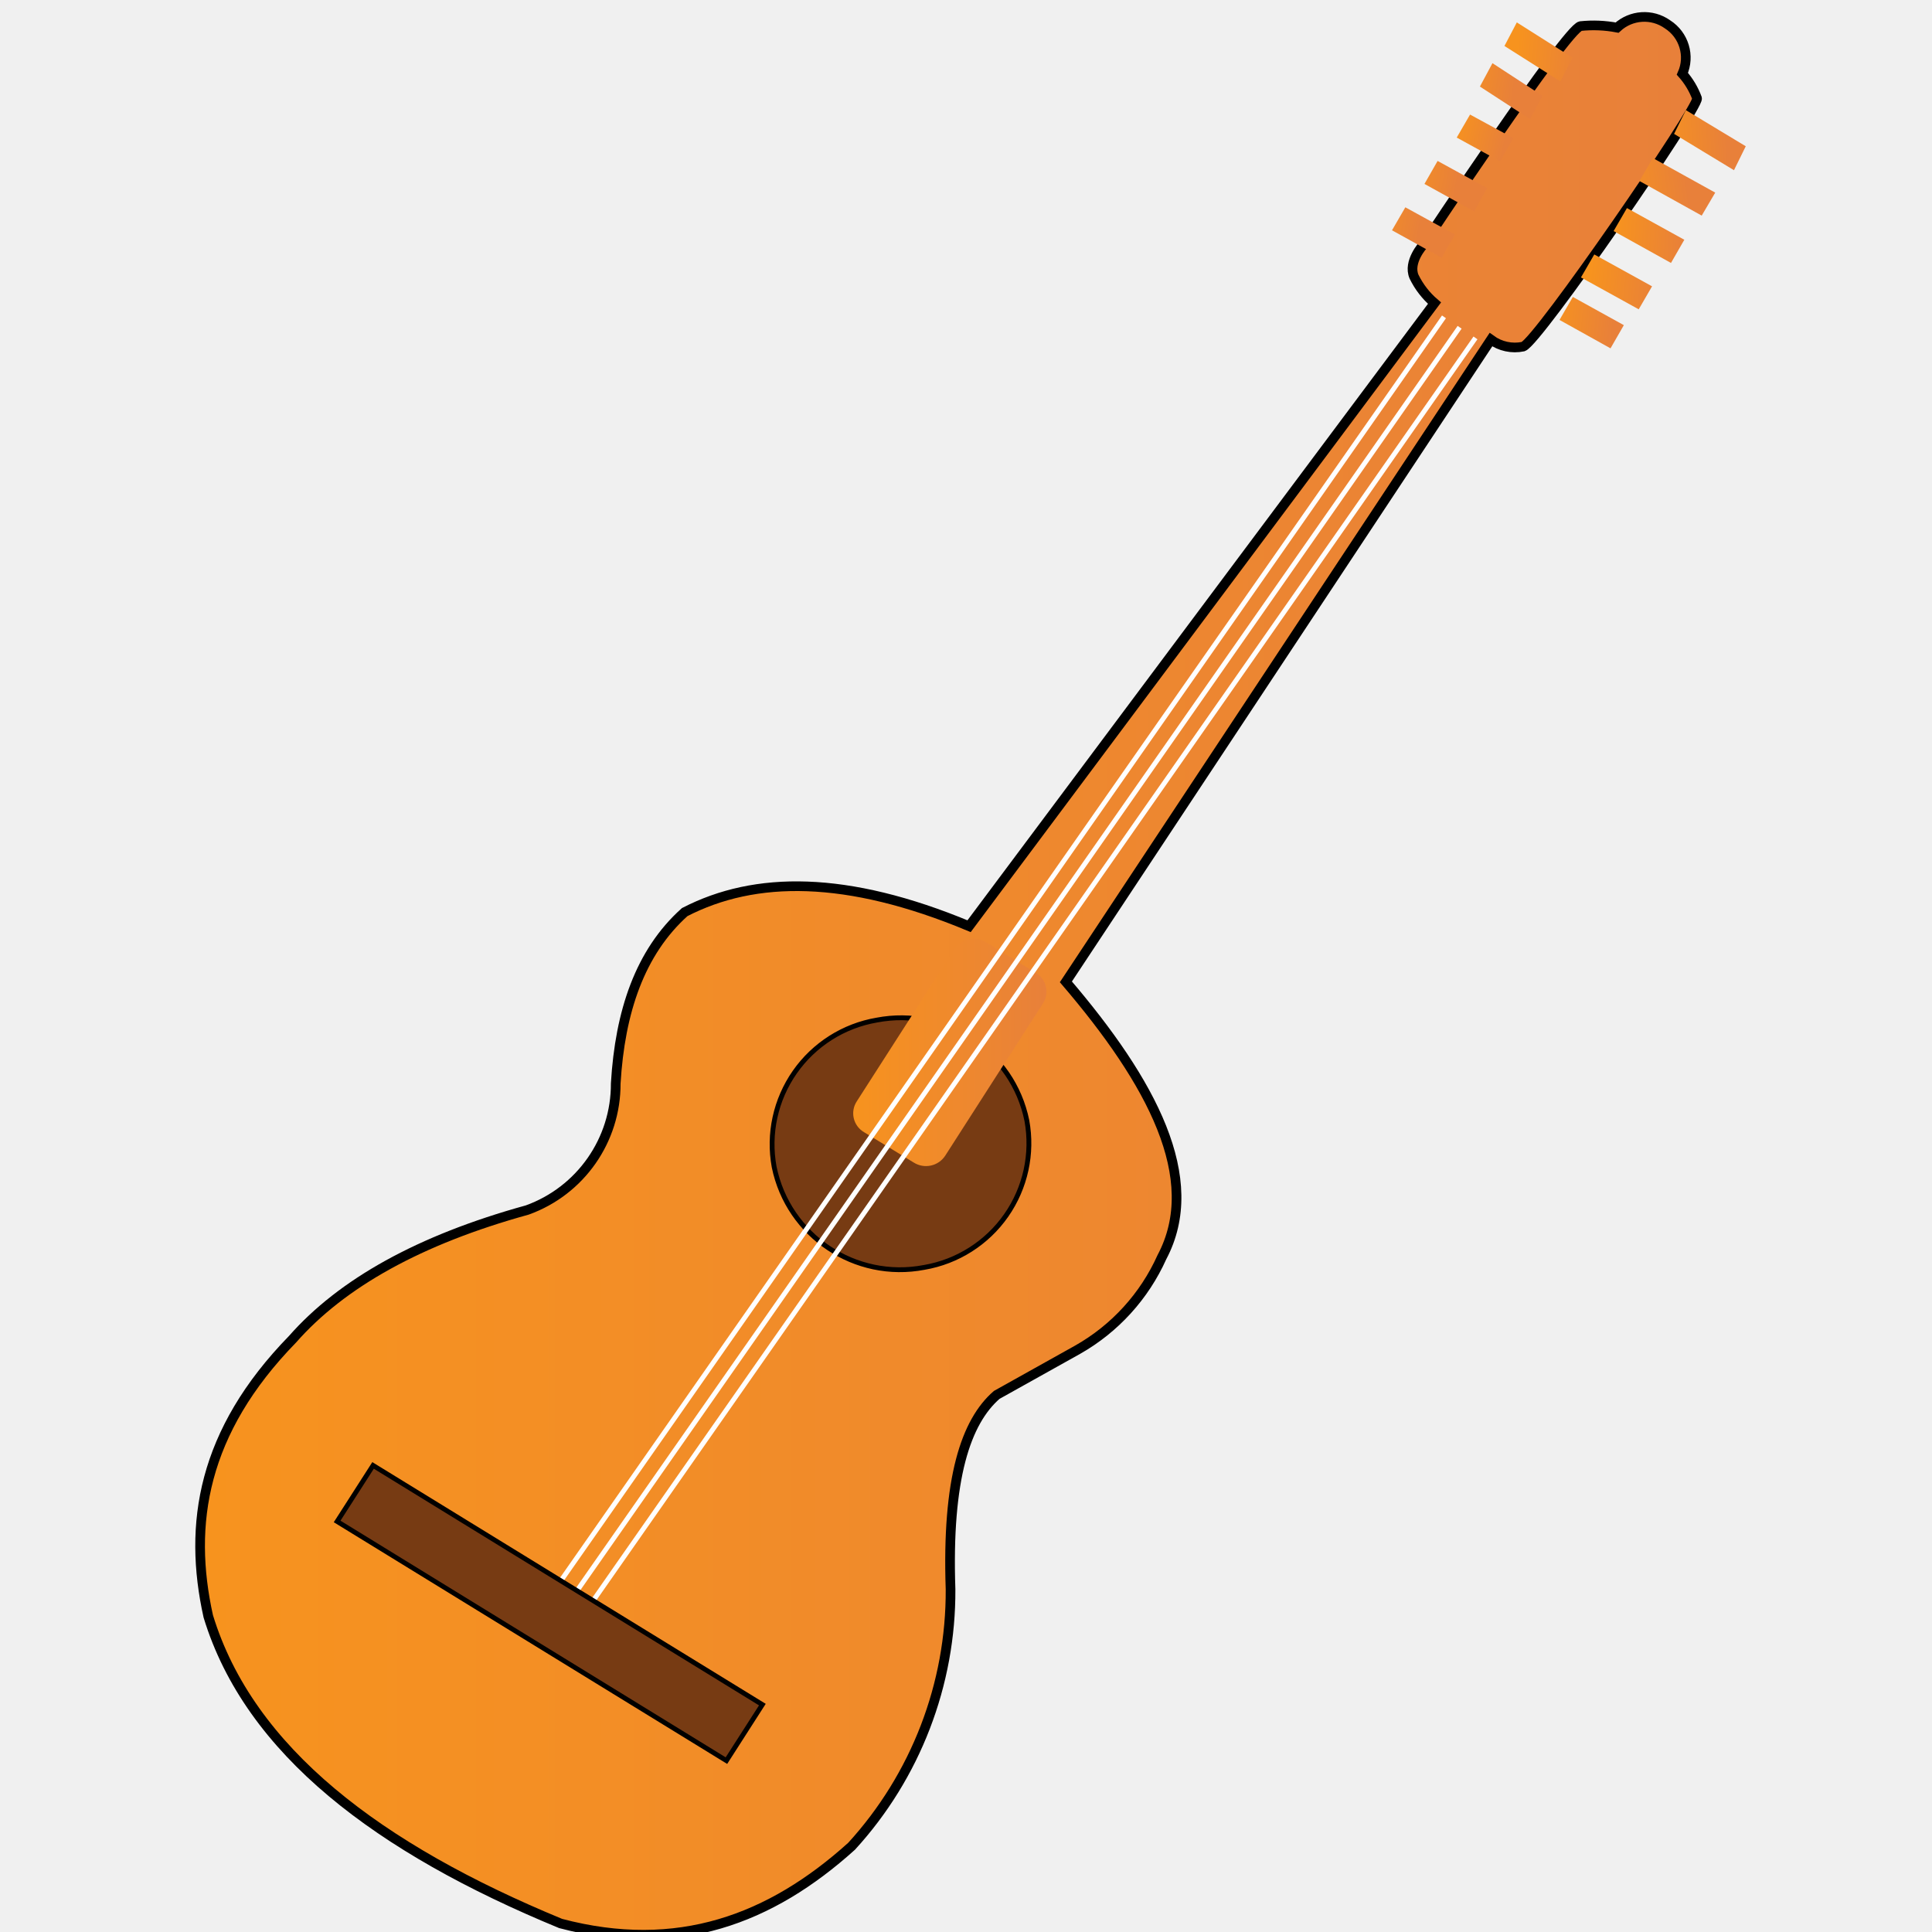
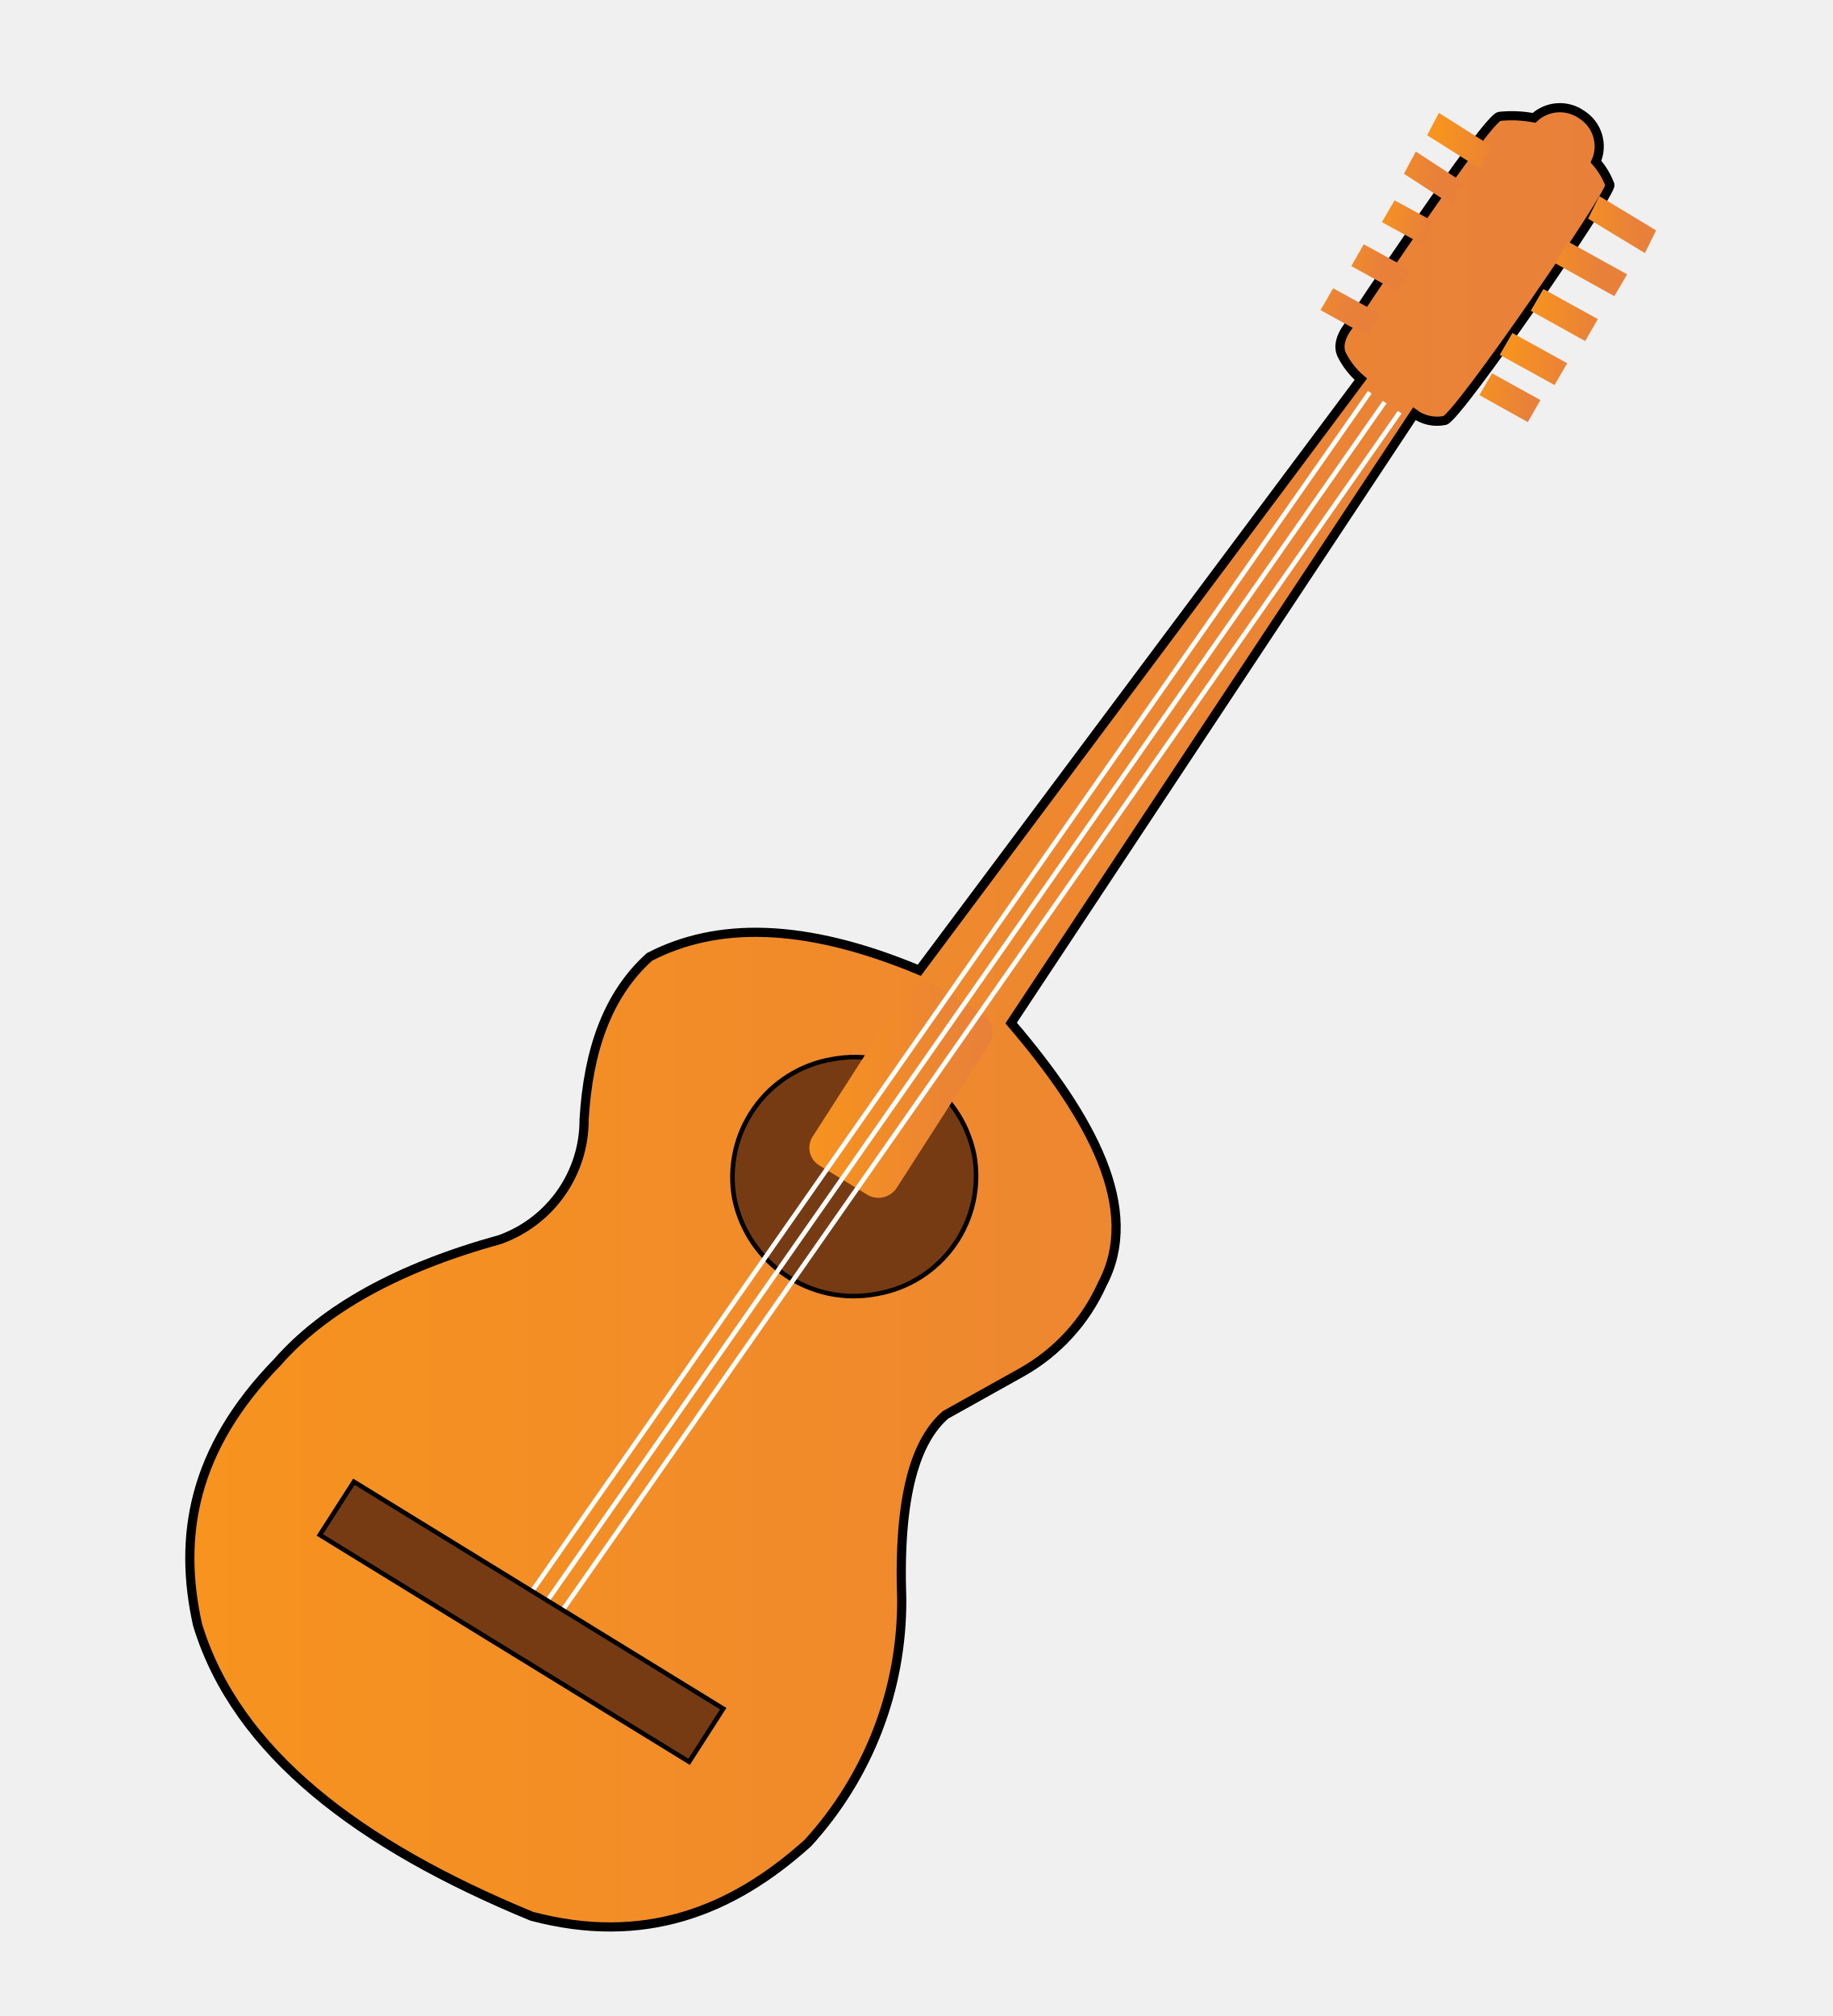
- <svg xmlns="http://www.w3.org/2000/svg" xmlns:xlink="http://www.w3.org/1999/xlink" id="Layer_1" data-name="Layer 1" width="100" height="100" viewBox="0 0 100 100">
+ <svg xmlns="http://www.w3.org/2000/svg" xmlns:xlink="http://www.w3.org/1999/xlink" id="Layer_1" data-name="Layer 1" width="100" height="110" viewBox="0 -5 100 110">
  <defs>
    <linearGradient id="linear-gradient" x1="10.36" y1="50.51" x2="87.85" y2="50.51" gradientUnits="userSpaceOnUse">
      <stop offset="0" stop-color="#f7931e" />
      <stop offset="1" stop-color="#e8803a" />
    </linearGradient>
    <linearGradient id="linear-gradient-2" x1="-462.45" y1="-290.28" x2="-457.6" y2="-290.28" gradientTransform="matrix(0.71, -0.16, -0.16, 0.91, 352.49, 199.67)" xlink:href="#linear-gradient" />
    <linearGradient id="linear-gradient-3" x1="-668.37" y1="-413.63" x2="-663.53" y2="-413.63" gradientTransform="matrix(0.65, -0.2, -0.2, 0.89, 426.72, 241.72)" xlink:href="#linear-gradient" />
    <linearGradient id="linear-gradient-4" x1="-305.53" y1="-211.41" x2="-301.11" y2="-211.41" gradientTransform="matrix(0.77, -0.13, -0.13, 0.93, 283, 160.31)" xlink:href="#linear-gradient" />
    <linearGradient id="linear-gradient-5" x1="-78.62" y1="-85.81" x2="-74.55" y2="-85.81" gradientTransform="matrix(0.88, -0.07, -0.07, 0.96, 141.63, 80.23)" xlink:href="#linear-gradient" />
    <linearGradient id="linear-gradient-6" x1="198.98" y1="70.77" x2="202.28" y2="70.77" gradientTransform="matrix(1.11, 0.06, 0.06, 1.04, -139.4, -78.96)" xlink:href="#linear-gradient" />
    <linearGradient id="linear-gradient-7" x1="-30.4" y1="-52.23" x2="-26.34" y2="-52.23" gradientTransform="matrix(0.91, -0.05, -0.05, 0.97, 108.6, 61.52)" xlink:href="#linear-gradient" />
    <linearGradient id="linear-gradient-8" x1="295.4" y1="128.71" x2="298.53" y2="128.71" gradientTransform="matrix(1.24, 0.14, 0.14, 1.08, -300.74, -170.36)" xlink:href="#linear-gradient" />
    <linearGradient id="linear-gradient-9" x1="-144.96" y1="-113.66" x2="-140.5" y2="-113.66" gradientTransform="matrix(0.84, -0.09, -0.09, 0.95, 193.76, 109.76)" xlink:href="#linear-gradient" />
    <linearGradient id="linear-gradient-10" x1="-132.07" y1="-103.65" x2="-128.09" y2="-103.65" gradientTransform="matrix(0.85, -0.08, -0.08, 0.95, 184.17, 104.33)" xlink:href="#linear-gradient" />
    <linearGradient id="linear-gradient-11" x1="-459.56" y1="-292" x2="-454.71" y2="-292" gradientTransform="matrix(0.71, -0.16, -0.16, 0.91, 352.09, 199.44)" xlink:href="#linear-gradient" />
    <linearGradient id="linear-gradient-12" x1="44.17" y1="54.46" x2="54.15" y2="54.46" xlink:href="#linear-gradient" />
  </defs>
  <path d="M50.16,47.94,74.25,15.69a4.24,4.24,0,0,1-1.06-1.37c-.33-.77.48-1.65.48-1.65s7.4-11.18,8.14-11.32a6.51,6.51,0,0,1,1.89.08,2.07,2.07,0,0,1,2.61-.17,2.05,2.05,0,0,1,.77,2.56,4,4,0,0,1,.76,1.27c.09.49-8.23,12.58-9,12.85a2.1,2.1,0,0,1-1.67-.36l-22,33.24C59.6,56,62.3,61,60.14,65.07a10.4,10.4,0,0,1-4.36,4.79L51.59,72.2C50,73.58,49,76.51,49.2,82.26a19.57,19.57,0,0,1-5.12,13.3c-4.19,3.78-9,5.6-15.06,4-9.41-3.88-16.11-8.92-18.24-15.9-1.06-4.77-.31-9.55,4.36-14.34,2.55-2.9,6.57-5.15,12.15-6.69a6.93,6.93,0,0,0,4.58-6.55c.22-3.71,1.25-6.79,3.57-8.87C39.08,45.33,43.82,45.3,50.16,47.94Z" stroke="#000" stroke-miterlimit="10" stroke-width="0.5" fill="url(#linear-gradient)" />
  <path d="M53.15,58a6.52,6.52,0,0,1-5.31,7.6,6.65,6.65,0,0,1-7.77-5.2,6.52,6.52,0,0,1,5.31-7.6A6.65,6.65,0,0,1,53.15,58Z" fill="#773b13" stroke="#000" stroke-miterlimit="10" stroke-width="0.25" />
  <polygon points="74.62 13.34 72.05 11.92 72.74 10.73 75.31 12.14 74.62 13.34" fill="url(#linear-gradient-2)" />
  <polygon points="77.64 8.35 75.4 7.12 76.09 5.93 78.33 7.15 77.64 8.35" fill="url(#linear-gradient-3)" />
  <polygon points="79.2 6.17 76.6 4.48 77.25 3.27 79.84 4.96 79.2 6.17" fill="url(#linear-gradient-4)" />
  <polygon points="80.76 4.21 77.87 2.38 78.51 1.16 81.4 2.99 80.76 4.21" fill="url(#linear-gradient-5)" />
  <polygon points="89.75 8.81 86.65 6.93 87.26 5.7 90.36 7.57 89.75 8.81" fill="url(#linear-gradient-6)" />
  <polygon points="86.49 13.61 83.52 11.96 84.21 10.77 87.18 12.41 86.49 13.61" fill="url(#linear-gradient-7)" />
  <polygon points="88.08 11.16 84.86 9.37 85.55 8.18 88.78 9.97 88.08 11.16" fill="url(#linear-gradient-8)" />
  <polygon points="84.82 16.01 81.83 14.36 82.52 13.17 85.51 14.82 84.82 16.01" fill="url(#linear-gradient-9)" />
  <polygon points="83.36 18.03 80.72 16.56 81.41 15.37 84.05 16.83 83.36 18.03" fill="url(#linear-gradient-10)" />
  <polygon points="76.3 10.94 73.73 9.52 74.41 8.33 76.98 9.74 76.3 10.94" fill="url(#linear-gradient-11)" />
  <path d="M47.29,60.17,44.72,58.6A1.13,1.13,0,0,1,44.35,57l5.07-7.9A1.19,1.19,0,0,1,51,48.75l2.57,1.58A1.13,1.13,0,0,1,54,51.91l-5.07,7.9A1.19,1.19,0,0,1,47.29,60.17Z" fill="url(#linear-gradient-12)" />
  <line x1="76.37" y1="17.49" x2="30.52" y2="83.11" fill="none" stroke="#fff" stroke-miterlimit="10" stroke-width="0.25" />
  <line x1="75.55" y1="16.94" x2="29.43" y2="82.96" fill="none" stroke="#fff" stroke-miterlimit="10" stroke-width="0.25" />
  <line x1="74.74" y1="16.4" x2="28.89" y2="82.02" fill="none" stroke="#fff" stroke-miterlimit="10" stroke-width="0.25" />
  <polygon points="37.6 91.13 17.45 78.75 19.31 75.85 39.46 88.23 37.6 91.13" fill="#773b13" stroke="#000" stroke-miterlimit="10" stroke-width="0.25" />
</svg>
